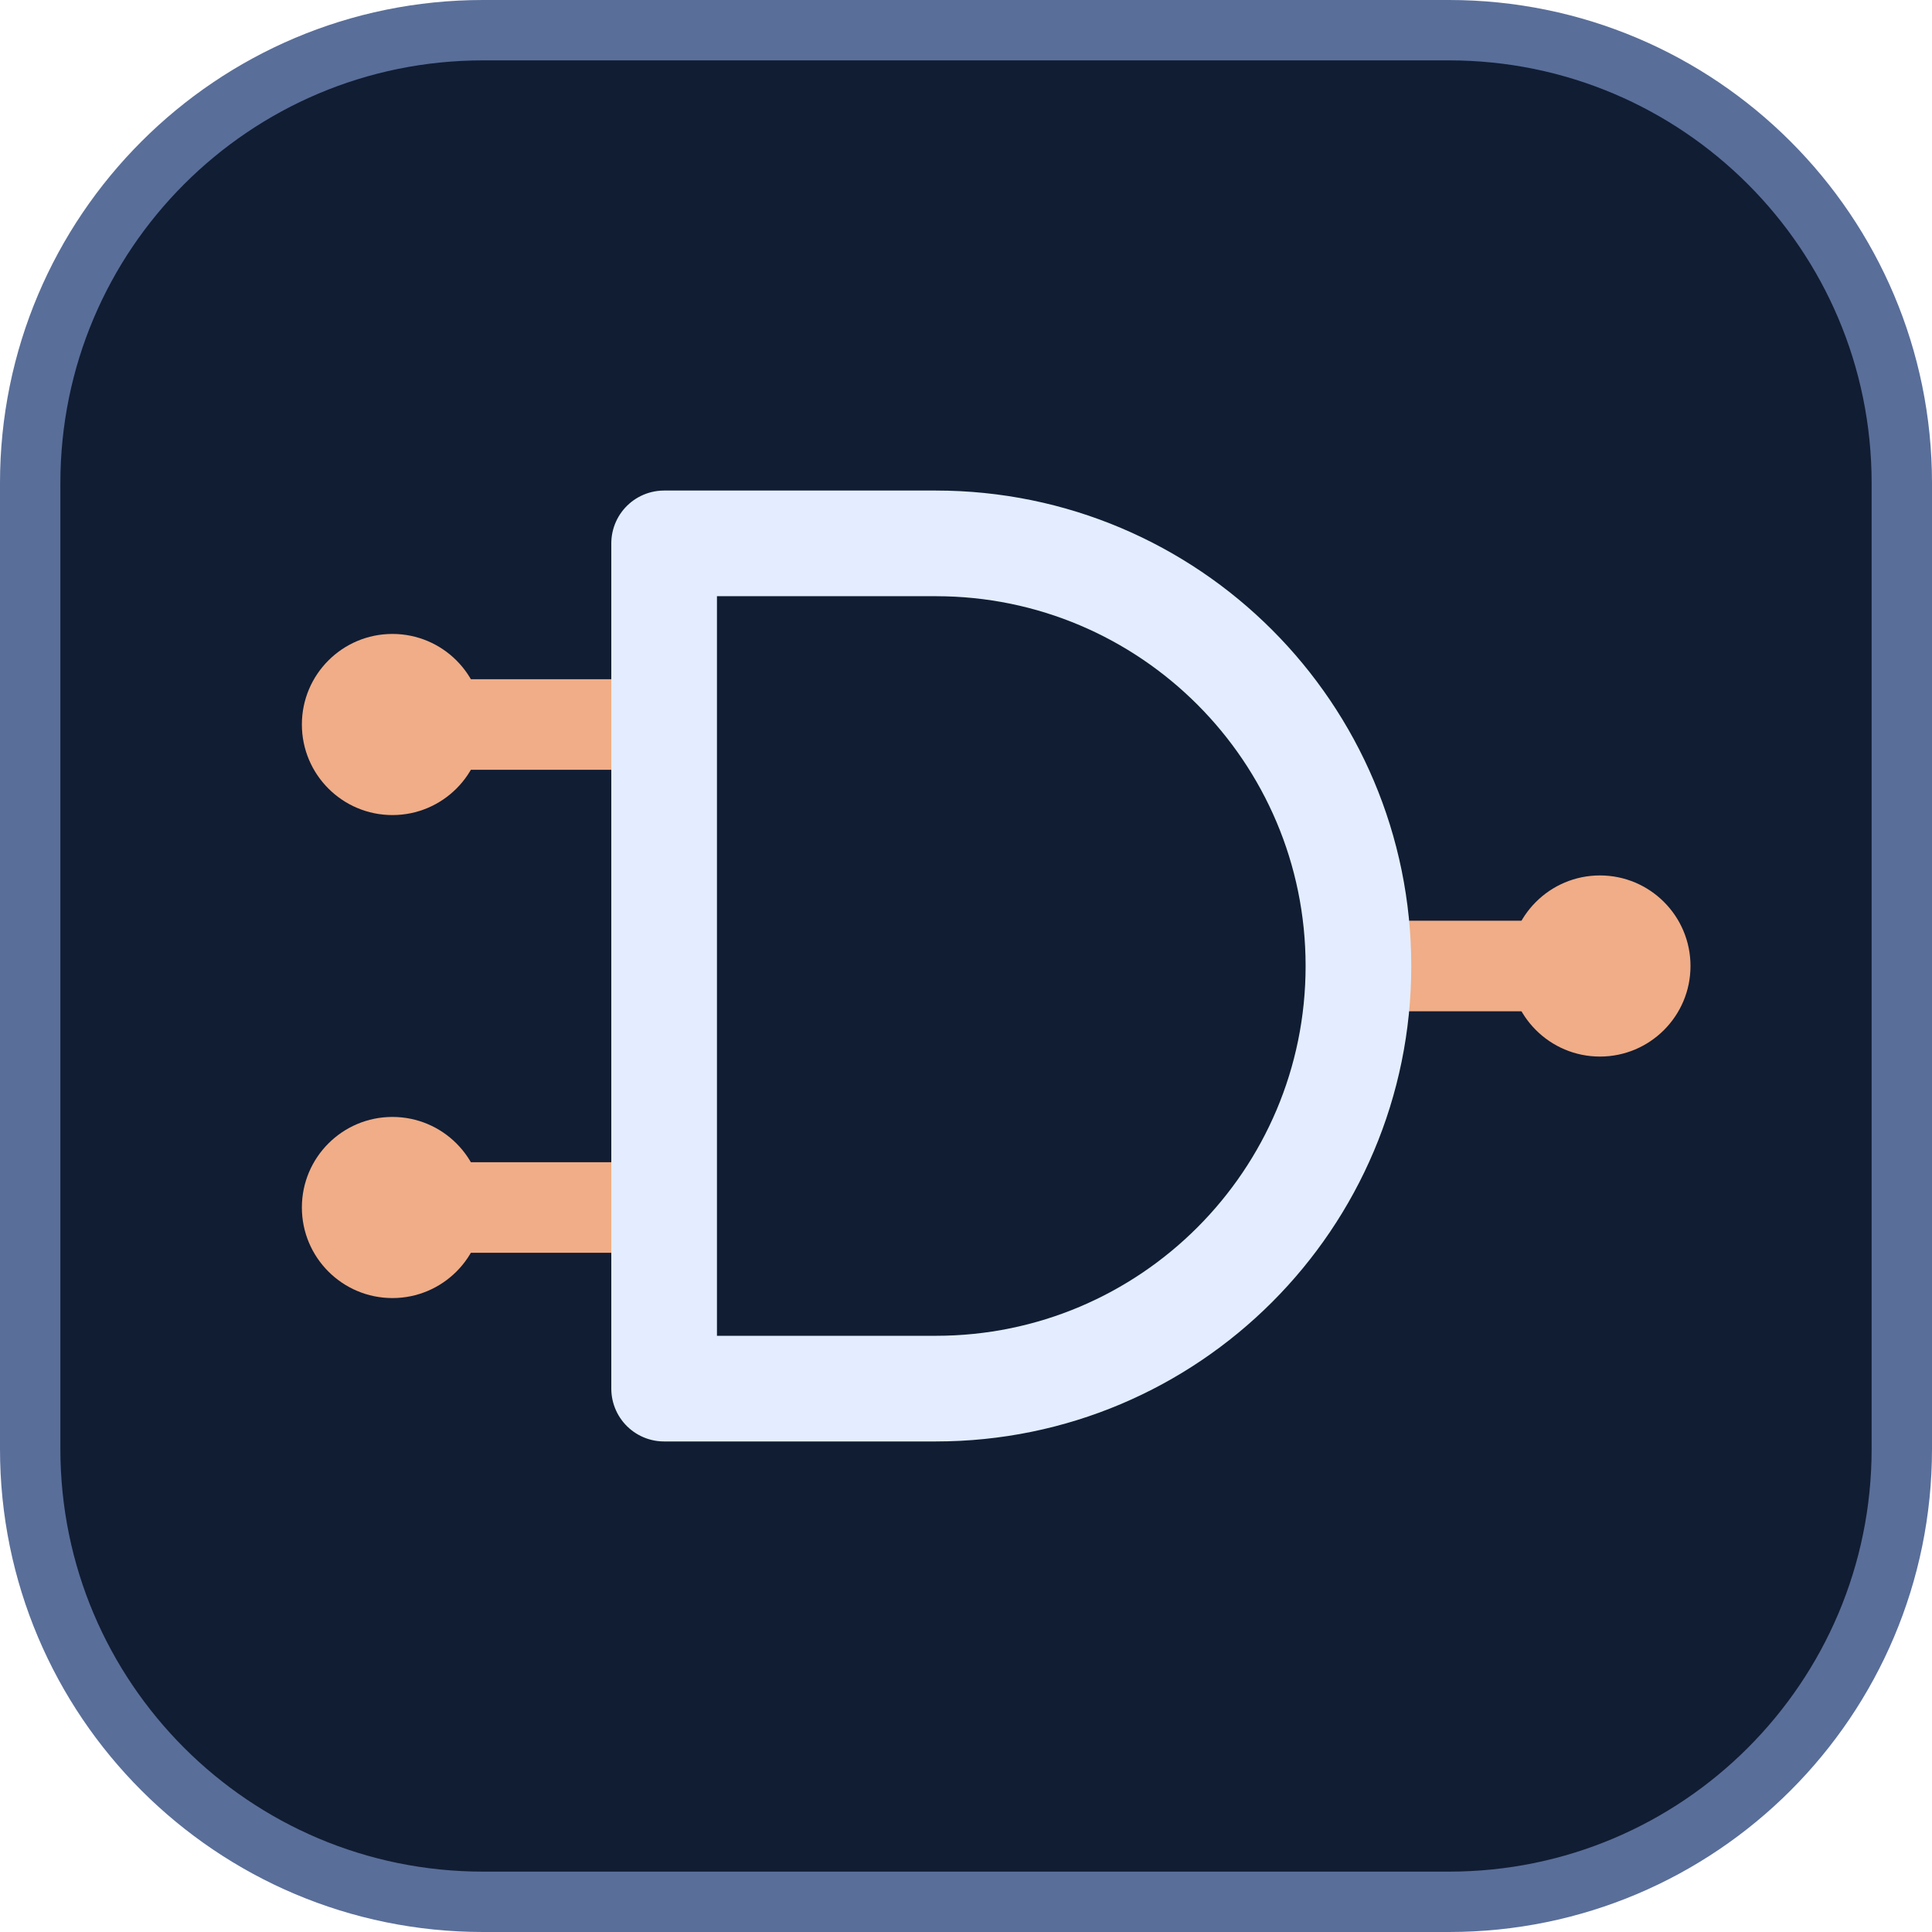
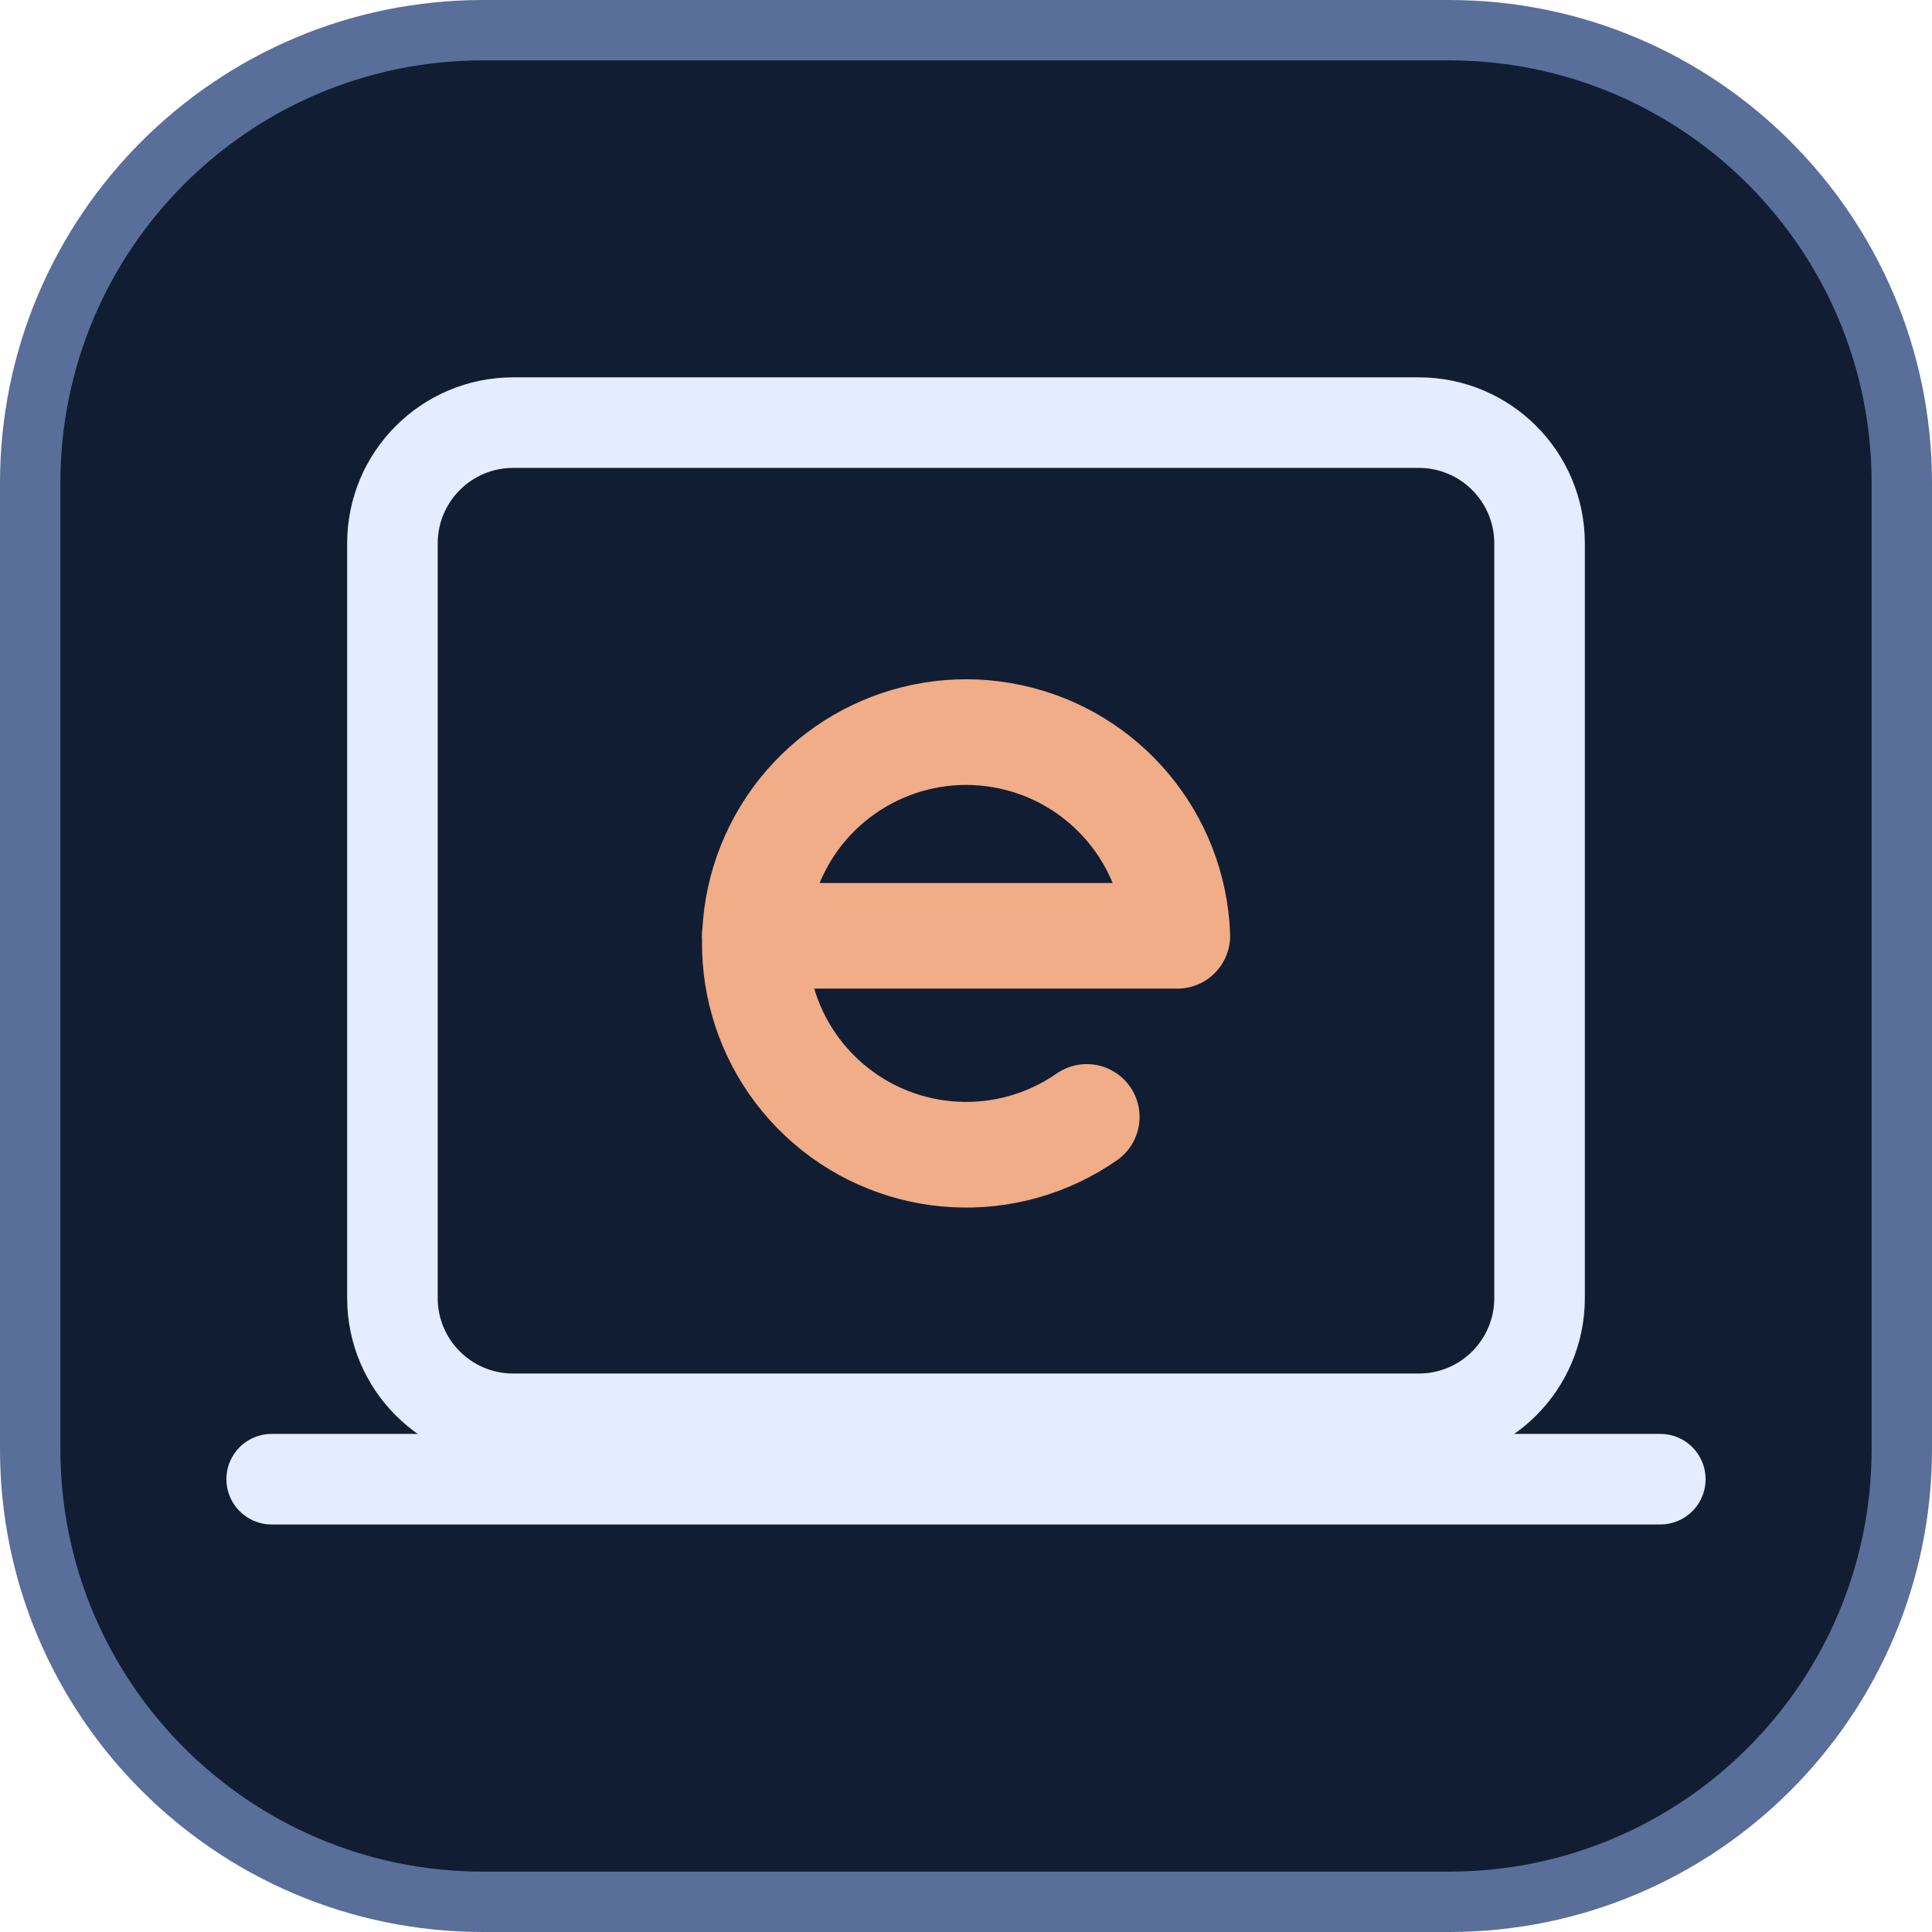
<svg xmlns="http://www.w3.org/2000/svg" viewBox="0 0 64 64">
  <rect x="1" y="1" width="62" height="62" rx="15" fill="#111d33" stroke="#596e99" stroke-width="2" />
-   <path d="M14 24h8m-8 16h8m23-8h8" stroke="#f0ad87" stroke-width="3" />
-   <path d="M22 18h9a14 14 0 0 1 0 28h-9Z" fill="none" stroke="#e3edff" stroke-width="3.5" stroke-linejoin="round" />
-   <g fill="#f0ad87">
-     <circle cx="13" cy="24" r="3" />
-     <circle cx="13" cy="40" r="3" />
-     <circle cx="53" cy="32" r="3" />
-   </g>
+   <rect x="13" y="14" width="38" height="33" rx="4" fill="none" stroke="#e3edff" stroke-width="3" />
+   <path d="M9 49h46" stroke="#e3edff" stroke-width="3" stroke-linecap="round" />
+   <path d="M25 31h14a7 7 0 1 0-3 6" fill="none" stroke="#f0ad87" stroke-width="3.5" stroke-linecap="round" stroke-linejoin="round" />
</svg>
